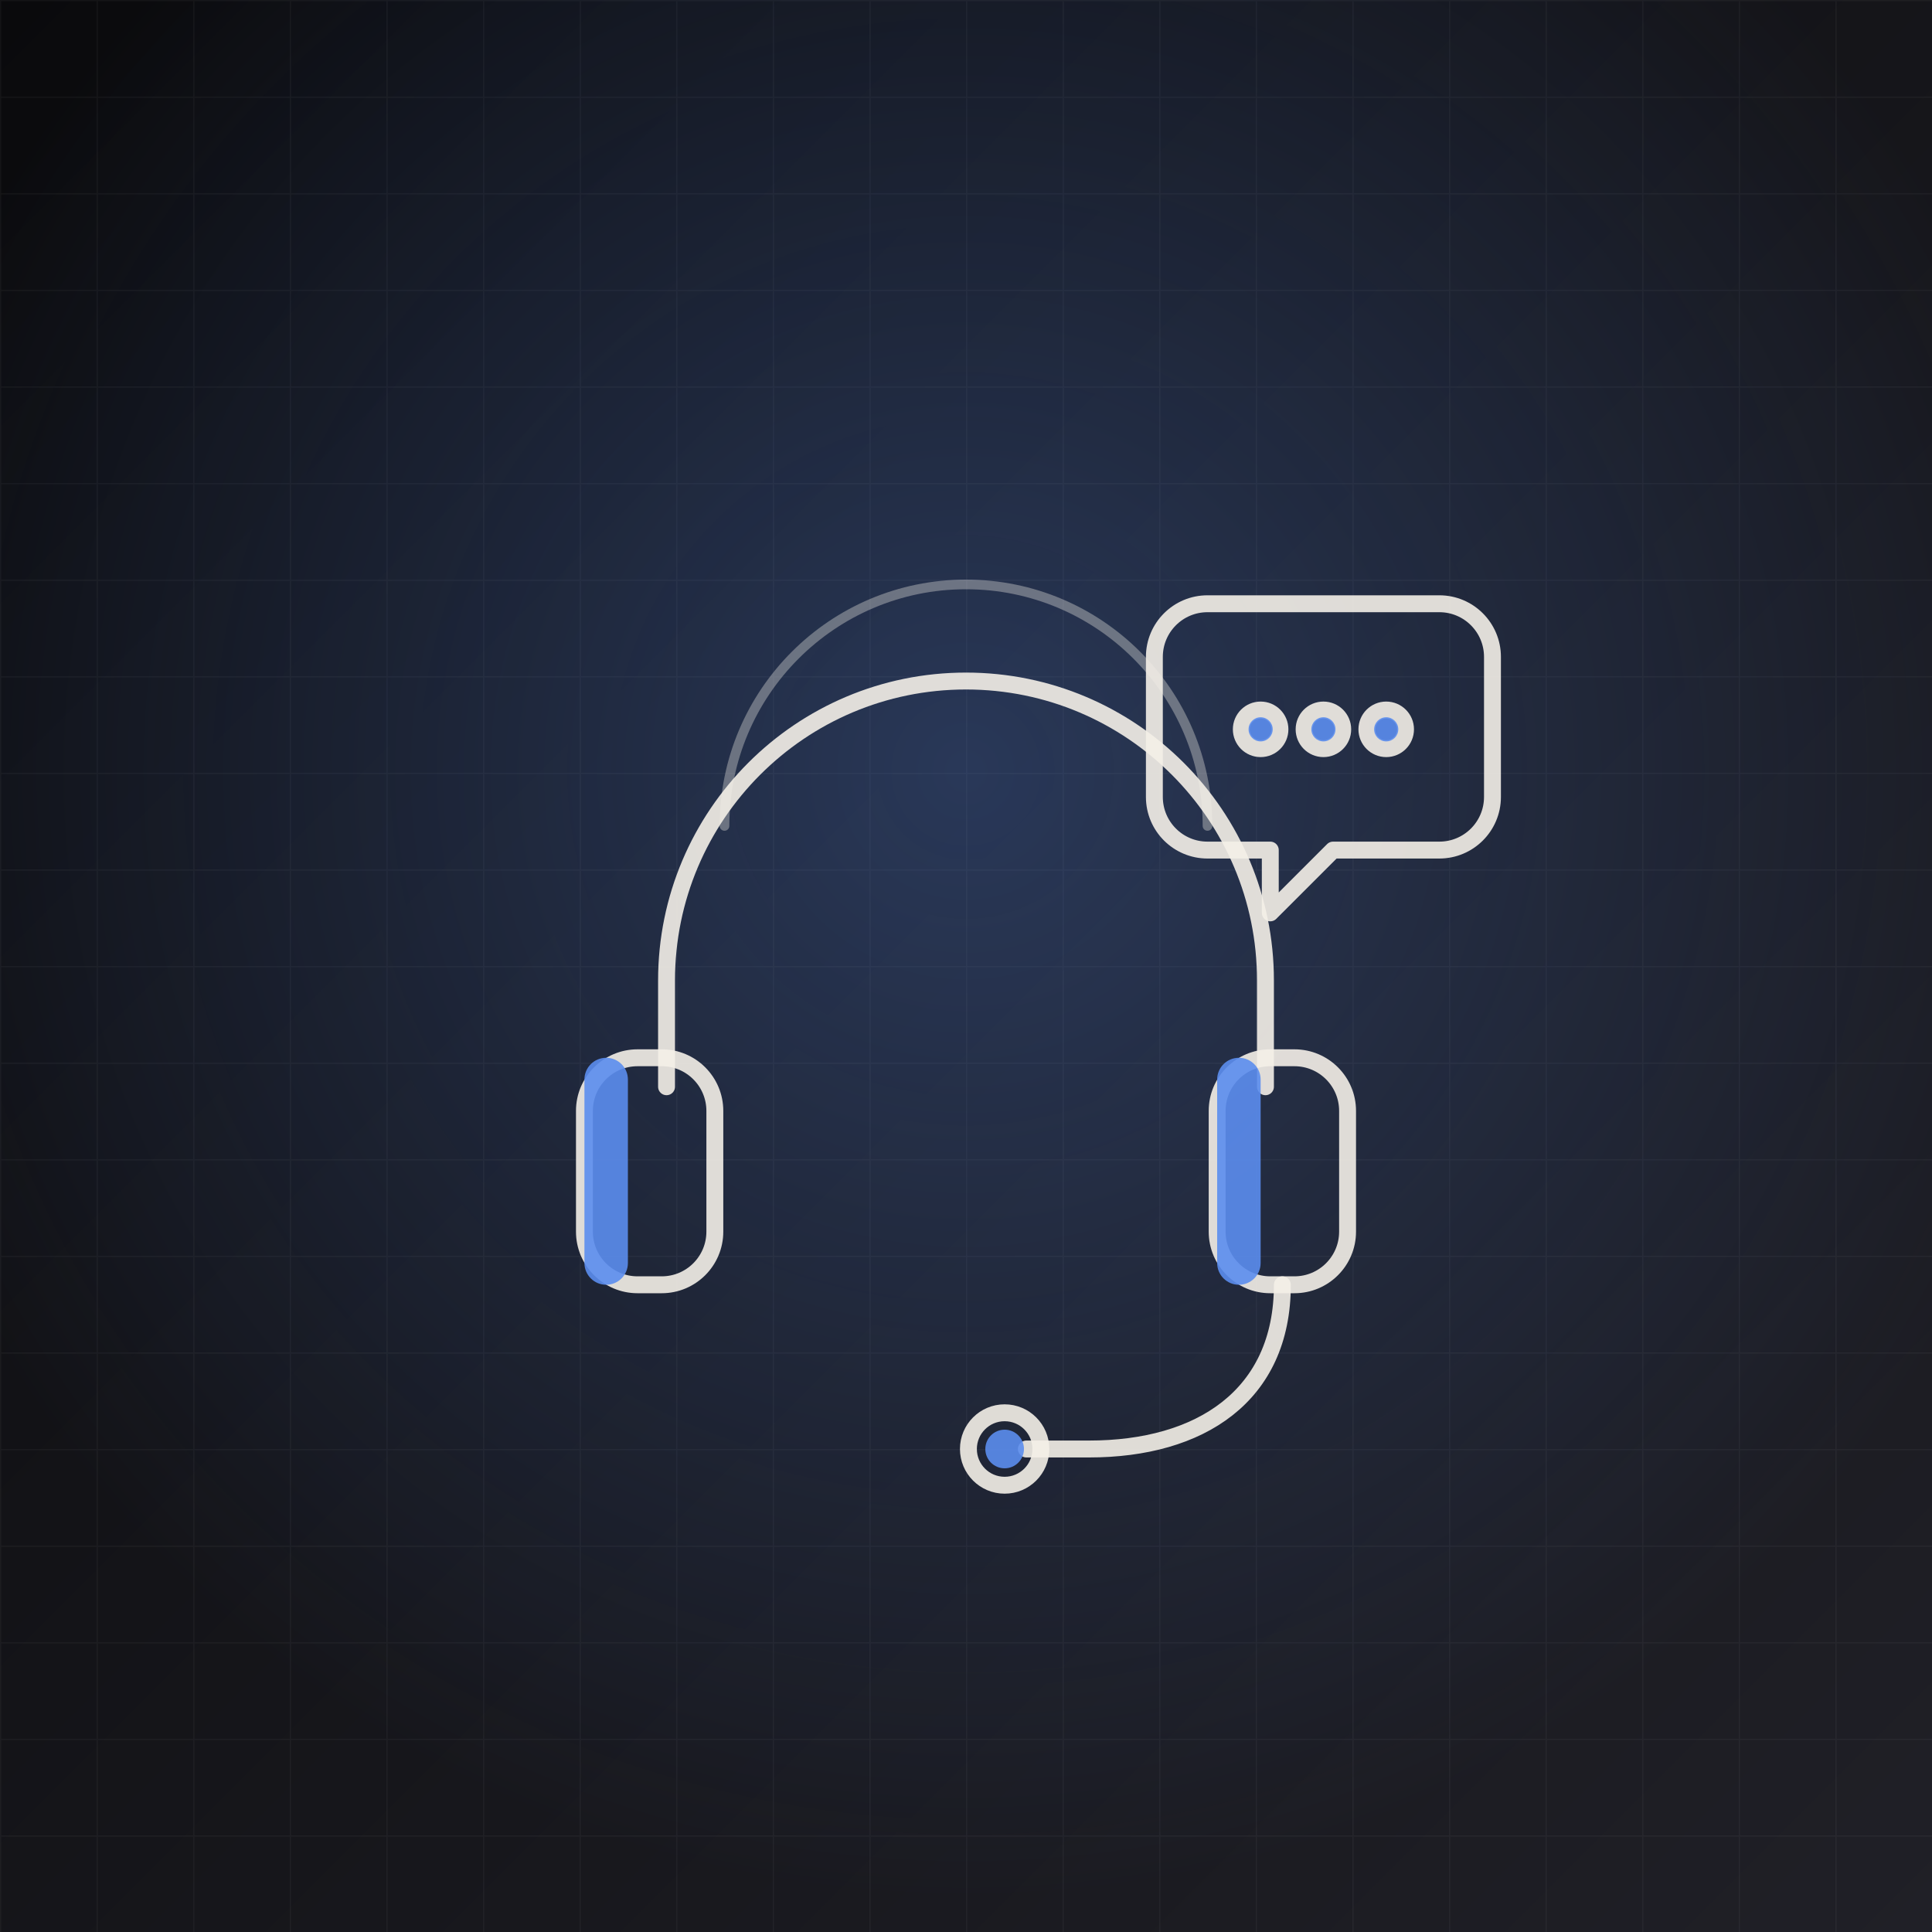
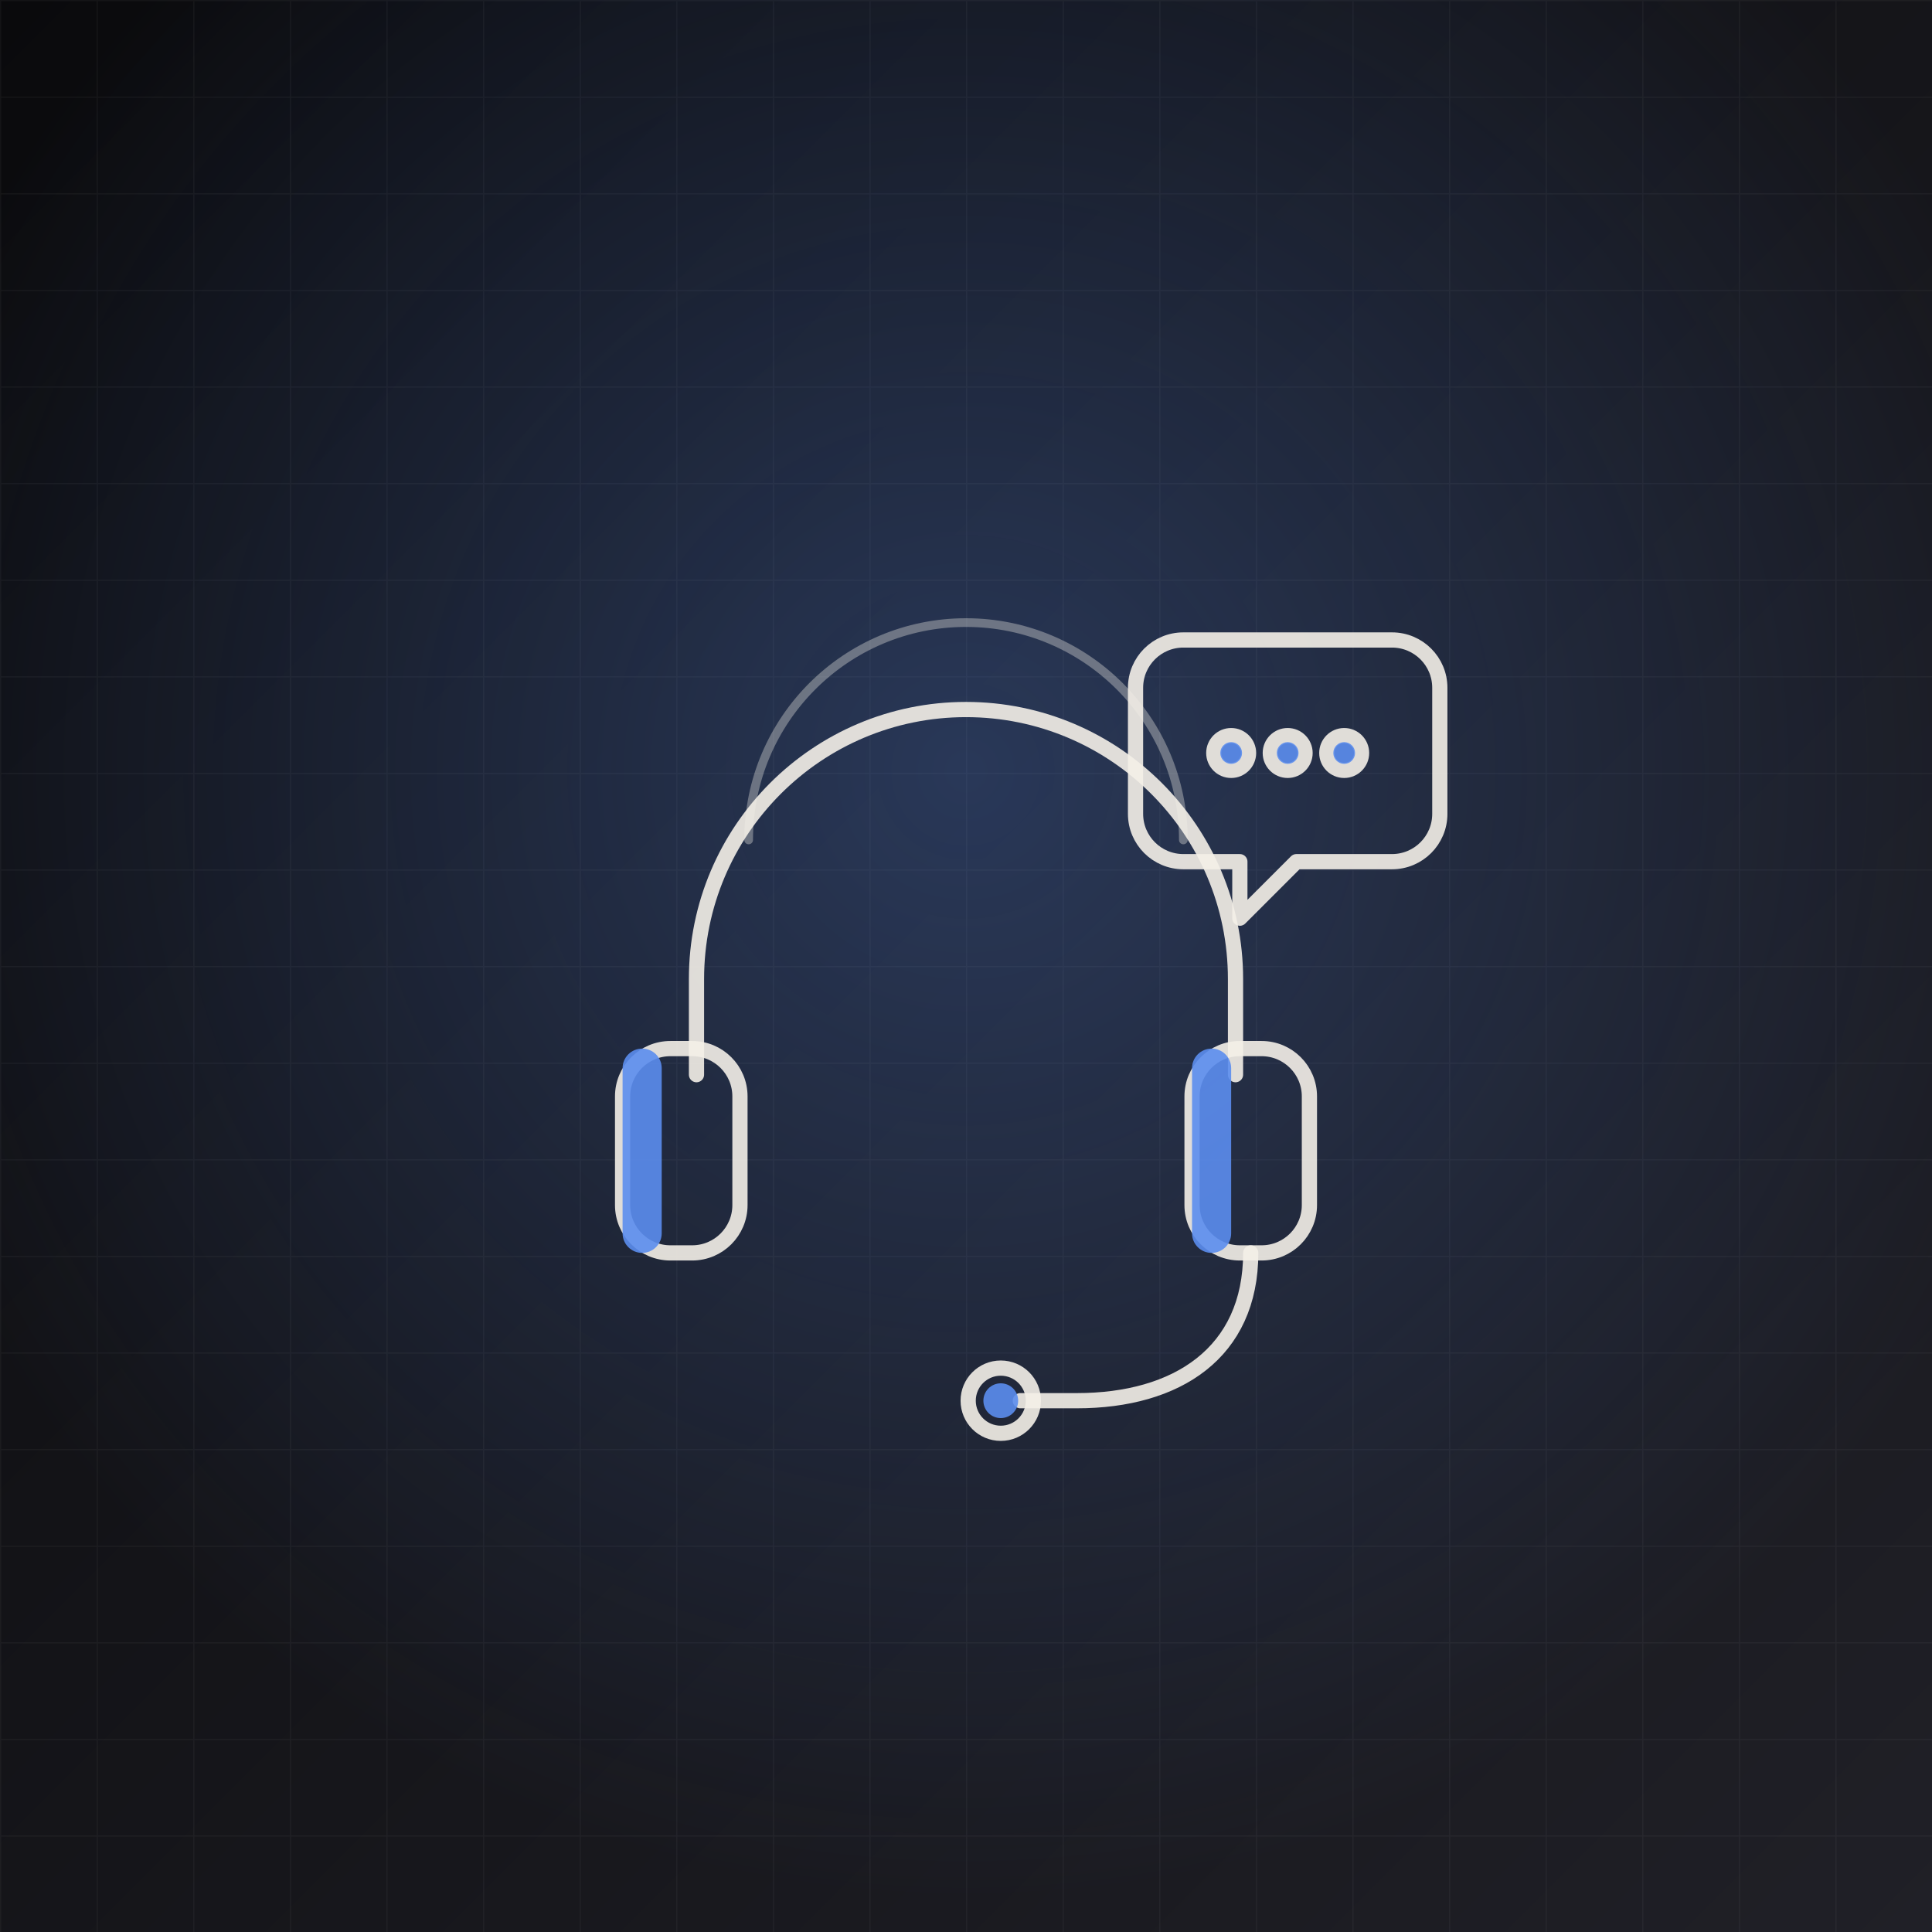
<svg xmlns="http://www.w3.org/2000/svg" viewBox="0 0 800 800" width="800" height="800" role="img" aria-label="Soporte y mantenimiento">
  <defs>
    <linearGradient id="bg" x1="0" y1="0" x2="1" y2="1">
      <stop offset="0" stop-color="#0a0a0c" />
      <stop offset="1" stop-color="#202027" />
    </linearGradient>
    <radialGradient id="glow" cx="0.5" cy="0.4" r="0.58">
      <stop offset="0" stop-color="#5b8def" stop-opacity="0.30" />
      <stop offset="1" stop-color="#5b8def" stop-opacity="0" />
    </radialGradient>
    <pattern id="grid" width="40" height="40" patternUnits="userSpaceOnUse">
      <path d="M40 0H0V40" fill="none" stroke="#ffffff" stroke-opacity="0.04" stroke-width="1" />
    </pattern>
  </defs>
  <rect width="800" height="800" fill="url(#bg)" />
  <rect width="800" height="800" fill="url(#grid)" />
  <rect width="800" height="800" fill="url(#glow)" />
-   <g fill="none" stroke="#f4f0e8" stroke-opacity="0.9" stroke-width="7" stroke-linecap="round" stroke-linejoin="round">
-     <path d="M276 450v-44a124 124 0 0 1 248 0v44" />
-     <rect x="242" y="438" width="54" height="94" rx="22" />
-     <rect x="504" y="438" width="54" height="94" rx="22" />
-     <path d="M531 532c0 46-34 68-80 68h-26" />
-     <circle cx="416" cy="600" r="15" />
-     <path d="M300 342a100 100 0 0 1 200 0" stroke-width="4" stroke-opacity="0.35" />
-     <path d="M500 250h96a22 22 0 0 1 22 22v58a22 22 0 0 1-22 22h-44l-26 26v-26h-26a22 22 0 0 1-22-22v-58a22 22 0 0 1 22-22Z" />
-     <circle cx="522" cy="302" r="8" />
-     <circle cx="548" cy="302" r="8" />
-     <circle cx="574" cy="302" r="8" />
-   </g>
-   <g fill="#5b8def" fill-opacity="0.9">
-     <rect x="242" y="438" width="18" height="94" rx="9" />
-     <rect x="504" y="438" width="18" height="94" rx="9" />
-     <circle cx="416" cy="600" r="8" />
-     <circle cx="522" cy="302" r="5" />
-     <circle cx="548" cy="302" r="5" />
-     <circle cx="574" cy="302" r="5" />
+   <g class="art-frame" transform="translate(400 400) scale(0.9) translate(-400 -400)">
+     <g fill="none" stroke="#f4f0e8" stroke-opacity="0.9" stroke-width="7" stroke-linecap="round" stroke-linejoin="round">
+       <path d="M276 450v-44a124 124 0 0 1 248 0v44" />
+       <rect x="242" y="438" width="54" height="94" rx="22" />
+       <rect x="504" y="438" width="54" height="94" rx="22" />
+       <path d="M531 532c0 46-34 68-80 68h-26" />
+       <circle cx="416" cy="600" r="15" />
+       <path d="M300 342a100 100 0 0 1 200 0" stroke-width="4" stroke-opacity="0.35" />
+       <path d="M500 250h96a22 22 0 0 1 22 22v58a22 22 0 0 1-22 22h-44l-26 26v-26h-26a22 22 0 0 1-22-22v-58a22 22 0 0 1 22-22Z" />
+       <circle cx="522" cy="302" r="8" />
+       <circle cx="548" cy="302" r="8" />
+       <circle cx="574" cy="302" r="8" />
+     </g>
+     <g fill="#5b8def" fill-opacity="0.9">
+       <rect x="242" y="438" width="18" height="94" rx="9" />
+       <rect x="504" y="438" width="18" height="94" rx="9" />
+       <circle cx="416" cy="600" r="8" />
+       <circle cx="522" cy="302" r="5" />
+       <circle cx="548" cy="302" r="5" />
+       <circle cx="574" cy="302" r="5" />
+     </g>
  </g>
</svg>
